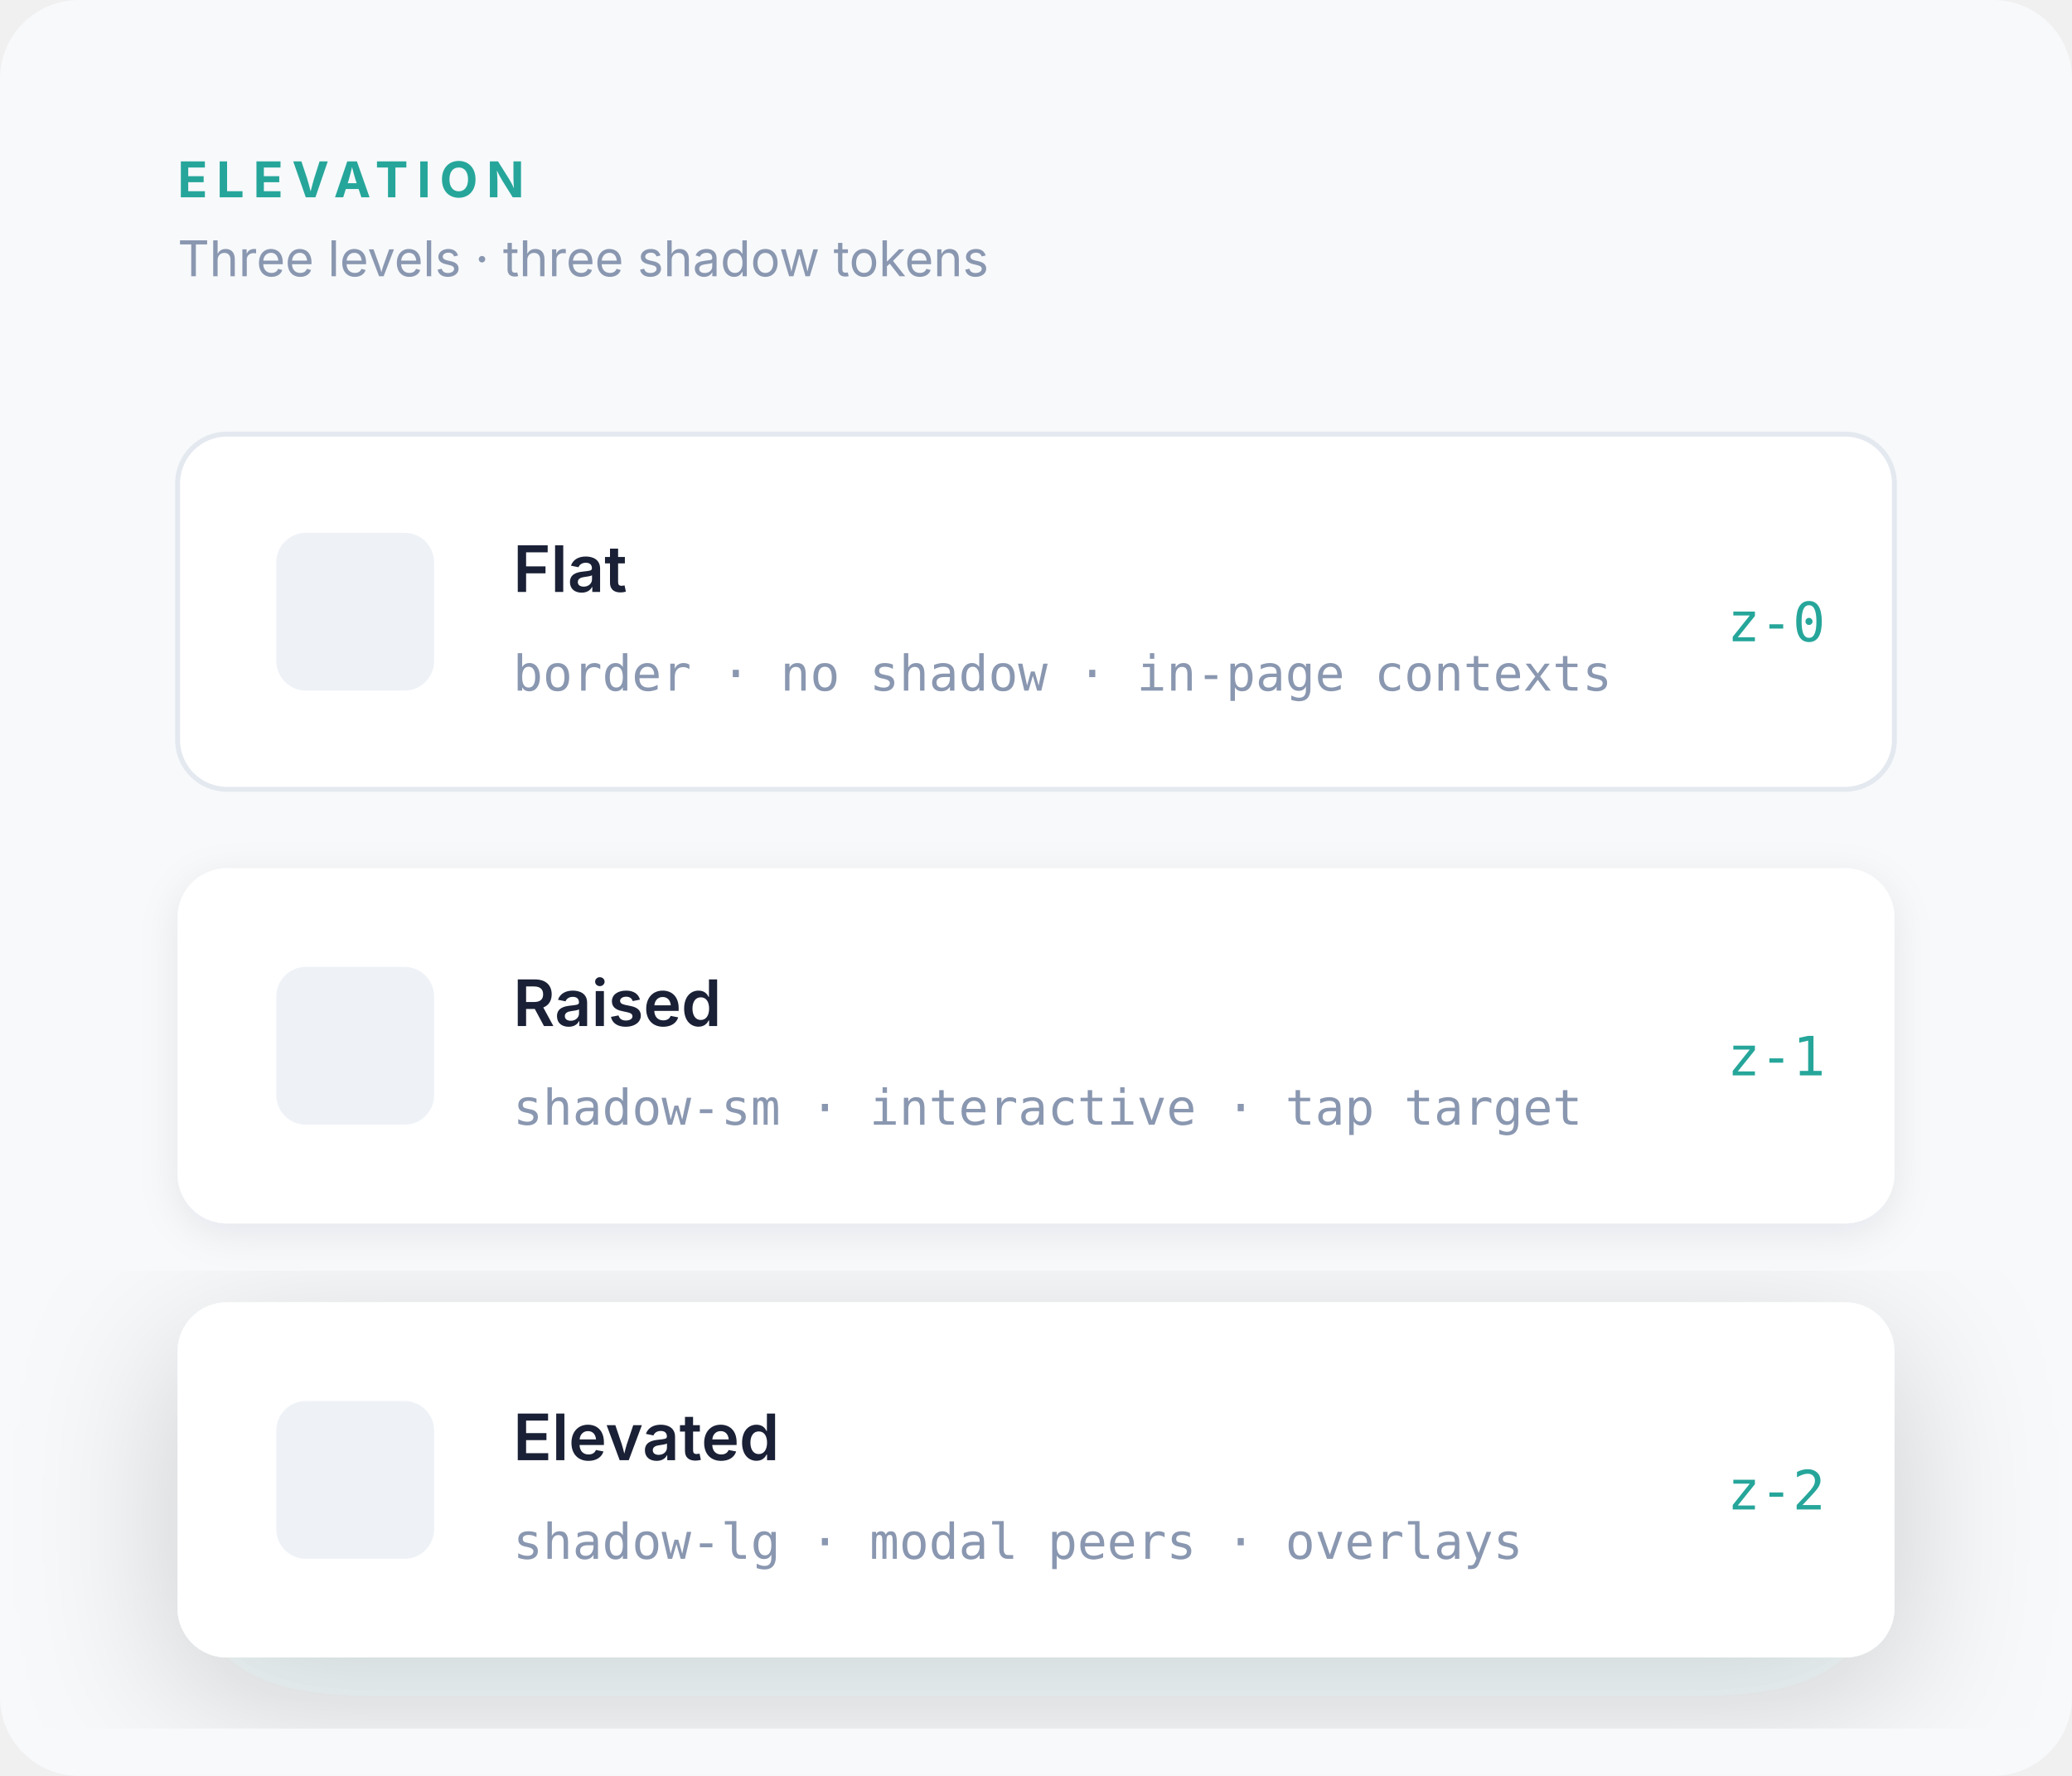
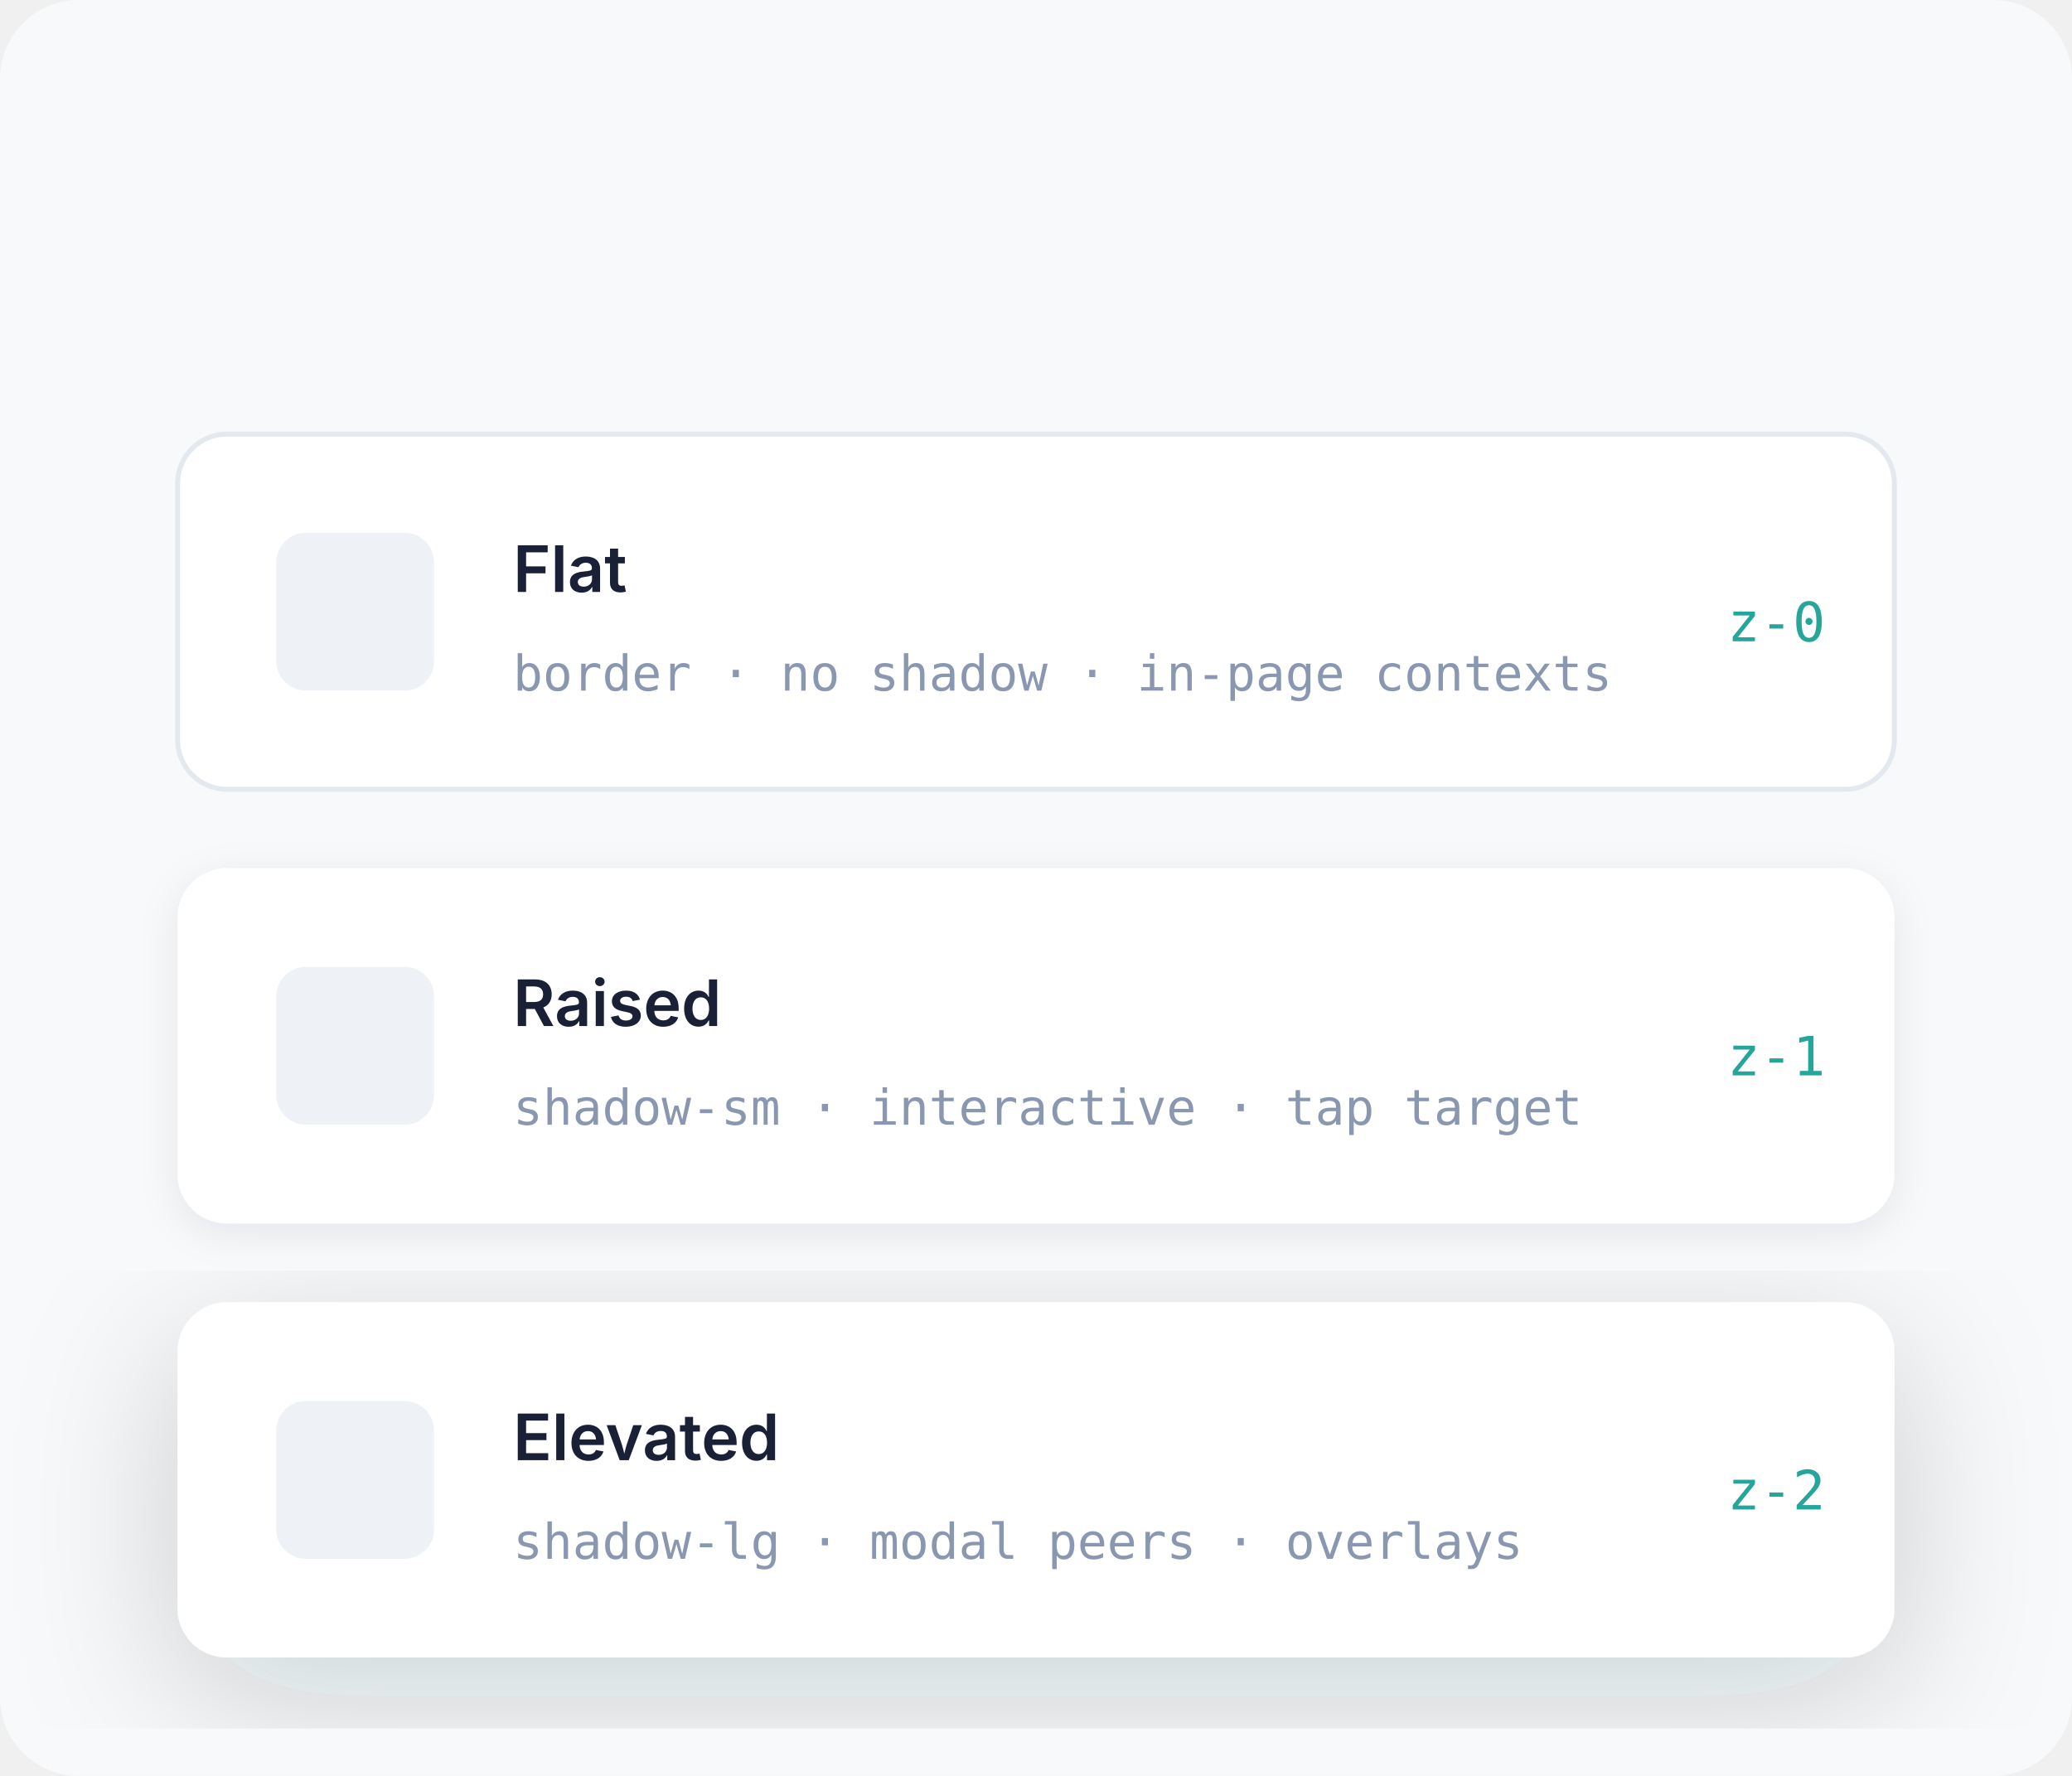
<svg xmlns="http://www.w3.org/2000/svg" width="420" height="360" viewBox="0 0 420 360" fill="none">
  <defs>
    <filter id="elevSm" x="-20%" y="-20%" width="140%" height="140%">
      <feDropShadow dx="0" dy="2" stdDeviation="4" flood-color="#1A2035" flood-opacity="0.08" />
    </filter>
    <filter id="elevLg" x="-20%" y="-20%" width="140%" height="140%">
      <feDropShadow dx="0" dy="8" stdDeviation="16" flood-color="#1A2035" flood-opacity="0.18" />
    </filter>
  </defs>
  <rect width="420" height="360" rx="16" fill="#F7F9FB" />
-   <text x="36" y="40" font-family="'Inter', system-ui, sans-serif" font-size="10" font-weight="700" letter-spacing="0.18em" fill="#26A69A">ELEVATION</text>
-   <text x="36" y="56" font-family="'Inter', system-ui, sans-serif" font-size="10" fill="#8A97B0">Three levels · three shadow tokens</text>
  <rect x="36" y="88" width="348" height="72" rx="10" fill="#FFFFFF" stroke="#E4E9F0" />
  <rect x="56" y="108" width="32" height="32" rx="6" fill="#EEF2F7" />
  <text x="104" y="120" font-family="'Inter', system-ui, sans-serif" font-size="13" font-weight="600" fill="#1A2035">Flat</text>
  <text x="104" y="140" font-family="'Menlo', 'Consolas', monospace" font-size="10" fill="#8A97B0">border · no shadow · in-page contexts</text>
  <text x="370" y="130" font-family="'Menlo', 'Consolas', monospace" font-size="11" fill="#26A69A" text-anchor="end">z-0</text>
  <g filter="url(#elevSm)">
    <rect x="36" y="176" width="348" height="72" rx="10" fill="#FFFFFF" />
  </g>
  <rect x="56" y="196" width="32" height="32" rx="6" fill="#EEF2F7" />
  <text x="104" y="208" font-family="'Inter', system-ui, sans-serif" font-size="13" font-weight="600" fill="#1A2035">Raised</text>
  <text x="104" y="228" font-family="'Menlo', 'Consolas', monospace" font-size="10" fill="#8A97B0">shadow-sm · interactive · tap target</text>
  <text x="370" y="218" font-family="'Menlo', 'Consolas', monospace" font-size="11" fill="#26A69A" text-anchor="end">z-1</text>
  <g filter="url(#elevLg)">
    <rect x="36" y="264" width="348" height="72" rx="10" fill="#FFFFFF" />
  </g>
  <rect x="56" y="284" width="32" height="32" rx="6" fill="#EEF2F7" />
  <text x="104" y="296" font-family="'Inter', system-ui, sans-serif" font-size="13" font-weight="600" fill="#1A2035">Elevated</text>
  <text x="104" y="316" font-family="'Menlo', 'Consolas', monospace" font-size="10" fill="#8A97B0">shadow-lg · modal peers · overlays</text>
  <text x="370" y="306" font-family="'Menlo', 'Consolas', monospace" font-size="11" fill="#26A69A" text-anchor="end">z-2</text>
</svg>
